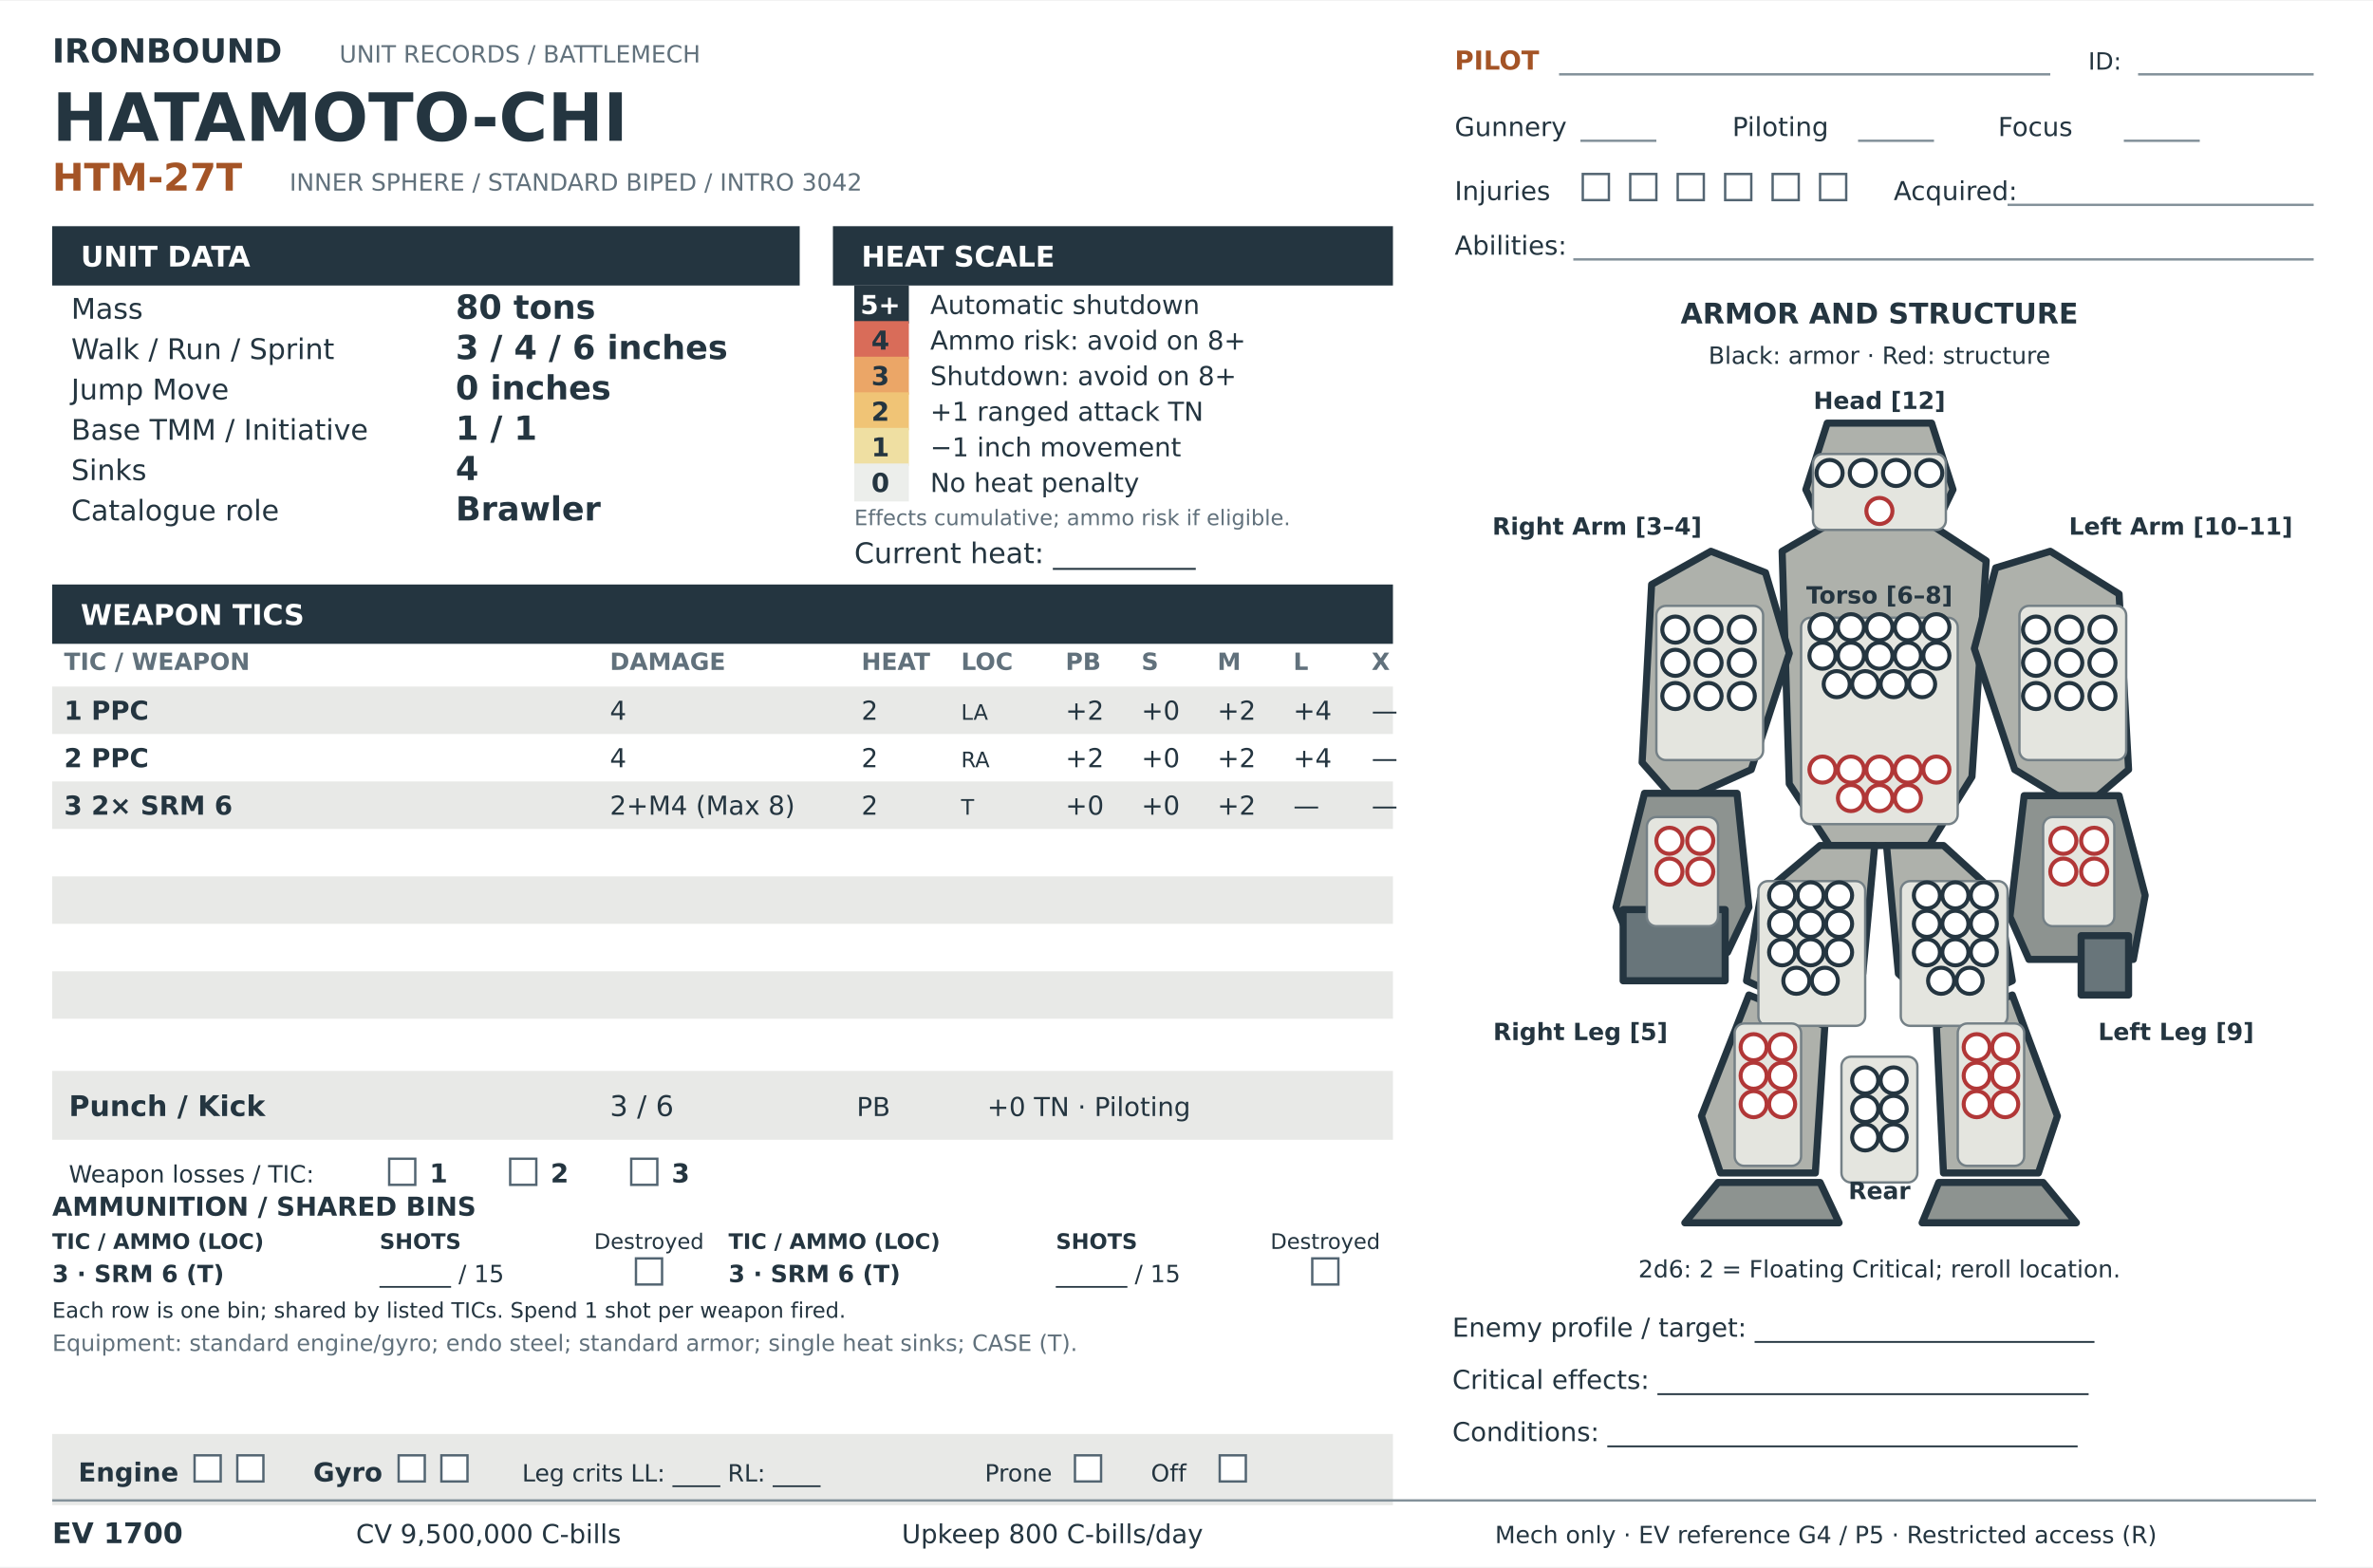
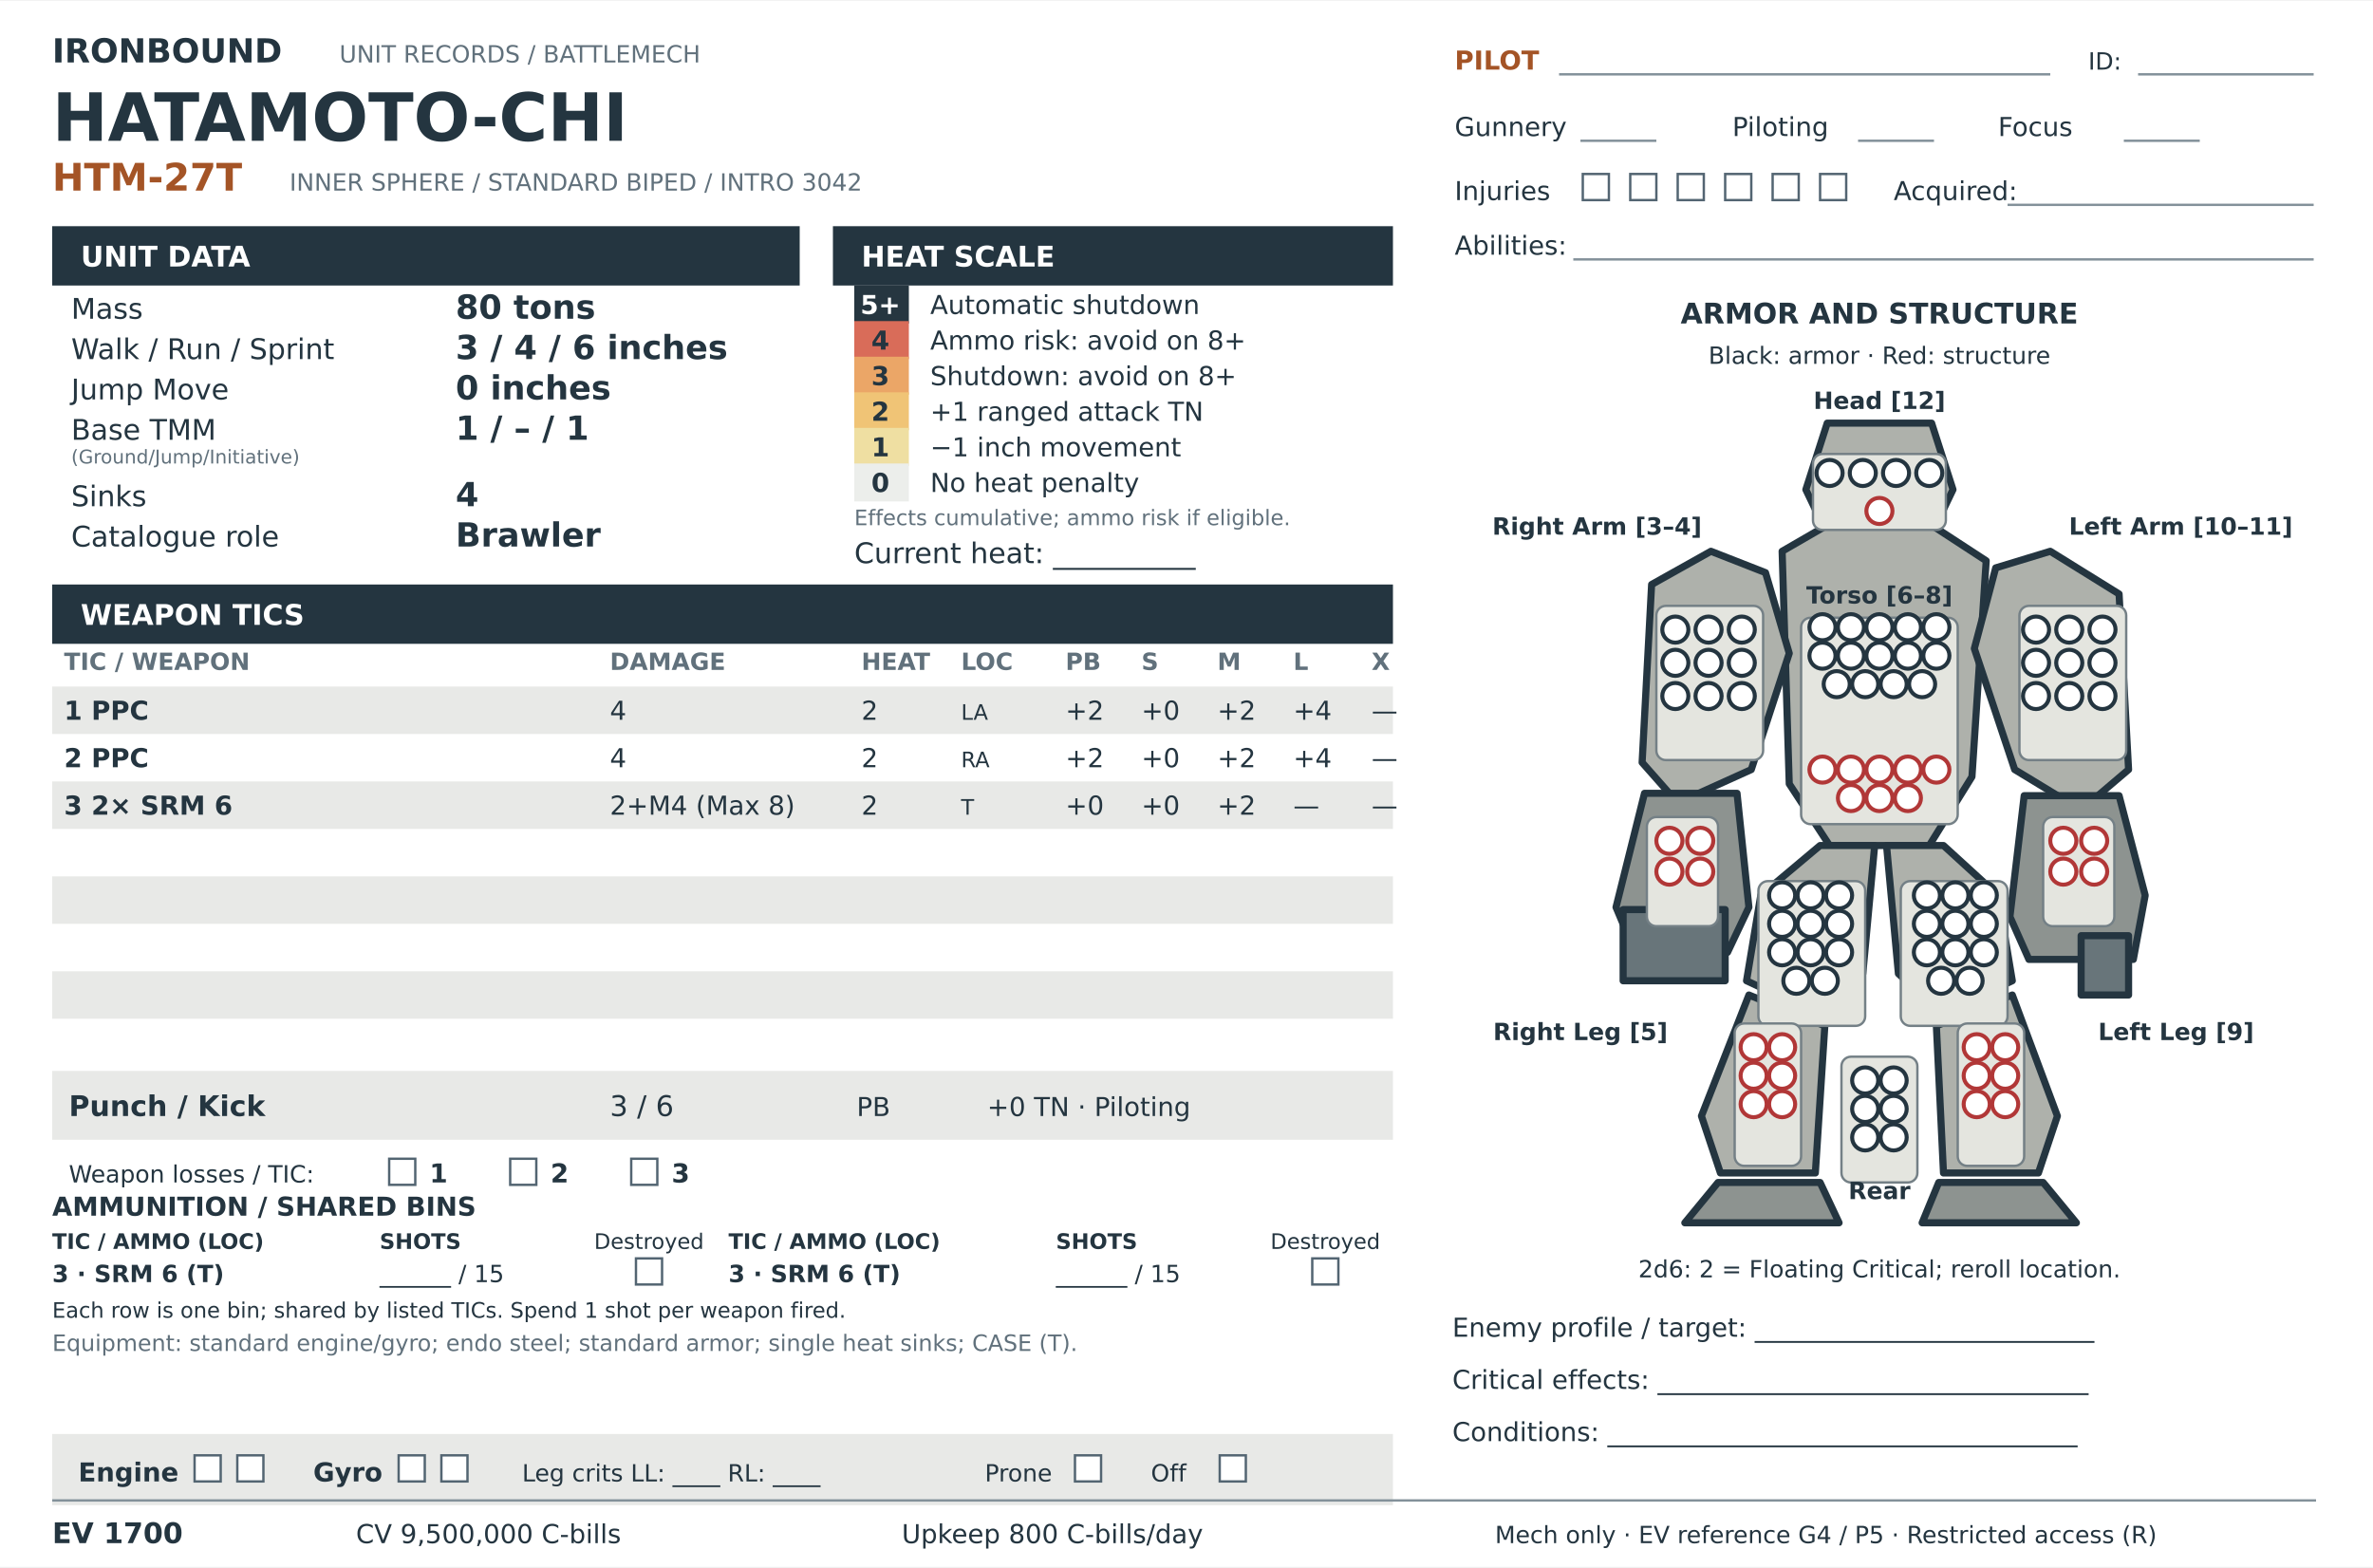
<svg xmlns="http://www.w3.org/2000/svg" width="277mm" height="183mm" viewBox="0 0 1000 660" role="img" aria-labelledby="title desc">
  <g font-family="Arial, Helvetica, sans-serif">
    <rect x="0" y="0" width="1000" height="660" rx="0" fill="#fff" stroke="none" />
    <text x="22" y="26" font-family="DejaVu Sans, Arial, sans-serif" font-size="14" font-weight="bold" fill="#243540" text-anchor="start">IRONBOUND</text>
    <text x="143" y="26" font-family="DejaVu Sans, Arial, sans-serif" font-size="10" fill="#61717c" text-anchor="start">UNIT RECORDS / BATTLEMECH</text>
    <text x="22" y="59" font-family="DejaVu Sans, Arial, sans-serif" font-size="28" font-weight="bold" fill="#243540" text-anchor="start">HATAMOTO-CHI</text>
    <text x="22" y="80" font-family="DejaVu Sans, Arial, sans-serif" font-size="16" font-weight="bold" fill="#a45426" text-anchor="start">HTM-27T</text>
    <text x="122" y="80" font-family="DejaVu Sans, Arial, sans-serif" font-size="10" fill="#61717c" text-anchor="start">INNER SPHERE / STANDARD BIPED / INTRO 3042</text>
    <text x="613" y="29" font-family="DejaVu Sans, Arial, sans-serif" font-size="11" font-weight="bold" fill="#a45426" text-anchor="start">PILOT</text>
    <path d="M657 31H864" fill="none" stroke="#83919a" />
    <text x="880" y="29" font-family="DejaVu Sans, Arial, sans-serif" font-size="10" fill="#243540" text-anchor="start">ID:</text>
    <path d="M901 31H975" fill="none" stroke="#83919a" />
    <text x="613" y="57" font-family="DejaVu Sans, Arial, sans-serif" font-size="11" fill="#243540" text-anchor="start">Gunnery</text>
    <path d="M666 59H698" fill="none" stroke="#83919a" />
    <text x="730" y="57" font-family="DejaVu Sans, Arial, sans-serif" font-size="11" fill="#243540" text-anchor="start">Piloting</text>
    <path d="M783 59H815" fill="none" stroke="#83919a" />
    <text x="842" y="57" font-family="DejaVu Sans, Arial, sans-serif" font-size="11" fill="#243540" text-anchor="start">Focus</text>
    <path d="M895 59H927" fill="none" stroke="#83919a" />
    <text x="613" y="84" font-family="DejaVu Sans, Arial, sans-serif" font-size="11" fill="#243540" text-anchor="start">Injuries</text>
    <rect x="667" y="73" width="11" height="11" rx="0" fill="#fff" stroke="#536572" />
    <rect x="687" y="73" width="11" height="11" rx="0" fill="#fff" stroke="#536572" />
    <rect x="707" y="73" width="11" height="11" rx="0" fill="#fff" stroke="#536572" />
    <rect x="727" y="73" width="11" height="11" rx="0" fill="#fff" stroke="#536572" />
    <rect x="747" y="73" width="11" height="11" rx="0" fill="#fff" stroke="#536572" />
    <rect x="767" y="73" width="11" height="11" rx="0" fill="#fff" stroke="#536572" />
    <text x="798" y="84" font-family="DejaVu Sans, Arial, sans-serif" font-size="11" fill="#243540" text-anchor="start">Acquired:</text>
    <path d="M846 86H975" fill="none" stroke="#83919a" />
    <text x="613" y="107" font-family="DejaVu Sans, Arial, sans-serif" font-size="11" fill="#243540" text-anchor="start">Abilities:</text>
    <path d="M663 109H975" fill="none" stroke="#83919a" />
    <rect x="22" y="95" width="315" height="25" rx="0" fill="#243540" stroke="none" />
    <text x="34" y="112" font-family="DejaVu Sans, Arial, sans-serif" font-size="12" font-weight="bold" fill="#fff" text-anchor="start">UNIT DATA</text>
    <rect x="351" y="95" width="236" height="25" rx="0" fill="#243540" stroke="none" />
    <text x="363" y="112" font-family="DejaVu Sans, Arial, sans-serif" font-size="12" font-weight="bold" fill="#fff" text-anchor="start">HEAT SCALE</text>
    <text x="30" y="134" font-family="DejaVu Sans, Arial, sans-serif" font-size="12" fill="#243540" text-anchor="start">Mass</text>
    <text x="192" y="134" font-family="DejaVu Sans, Arial, sans-serif" font-size="14" font-weight="bold" fill="#243540" text-anchor="start">80 tons</text>
    <text x="30" y="151" font-family="DejaVu Sans, Arial, sans-serif" font-size="12" fill="#243540" text-anchor="start">Walk / Run / Sprint</text>
    <text x="192" y="151" font-family="DejaVu Sans, Arial, sans-serif" font-size="14" font-weight="bold" fill="#243540" text-anchor="start">3 / 4 / 6 inches</text>
    <text x="30" y="168" font-family="DejaVu Sans, Arial, sans-serif" font-size="12" fill="#243540" text-anchor="start">Jump Move</text>
    <text x="192" y="168" font-family="DejaVu Sans, Arial, sans-serif" font-size="14" font-weight="bold" fill="#243540" text-anchor="start">0 inches</text>
-     <text x="30" y="185" font-family="DejaVu Sans, Arial, sans-serif" font-size="12" fill="#243540" text-anchor="start">Base TMM / Initiative</text>
-     <text x="192" y="185" font-family="DejaVu Sans, Arial, sans-serif" font-size="14" font-weight="bold" fill="#243540" text-anchor="start">1 / 1</text>
-     <text x="30" y="202" font-family="DejaVu Sans, Arial, sans-serif" font-size="12" fill="#243540" text-anchor="start">Sinks</text>
-     <text x="192" y="202" font-family="DejaVu Sans, Arial, sans-serif" font-size="14" font-weight="bold" fill="#243540" text-anchor="start">4</text>
-     <text x="30" y="219" font-family="DejaVu Sans, Arial, sans-serif" font-size="12" fill="#243540" text-anchor="start">Catalogue role</text>
-     <text x="192" y="219" font-family="DejaVu Sans, Arial, sans-serif" font-size="14" font-weight="bold" fill="#243540" text-anchor="start">Brawler</text>
+     <text x="30" y="185" font-family="DejaVu Sans, Arial, sans-serif" font-size="12" fill="#243540" text-anchor="start">Base TMM</text>
+     <text x="30" y="195" font-family="DejaVu Sans, Arial, sans-serif" font-size="8" fill="#61717c" text-anchor="start">(Ground/Jump/Initiative)</text>
+     <text x="192" y="185" font-family="DejaVu Sans, Arial, sans-serif" font-size="14" font-weight="bold" fill="#243540" text-anchor="start">1 / – / 1</text>
+     <text x="30" y="213" font-family="DejaVu Sans, Arial, sans-serif" font-size="12" fill="#243540" text-anchor="start">Sinks</text>
+     <text x="192" y="213" font-family="DejaVu Sans, Arial, sans-serif" font-size="14" font-weight="bold" fill="#243540" text-anchor="start">4</text>
+     <text x="30" y="230" font-family="DejaVu Sans, Arial, sans-serif" font-size="12" fill="#243540" text-anchor="start">Catalogue role</text>
+     <text x="192" y="230" font-family="DejaVu Sans, Arial, sans-serif" font-size="14" font-weight="bold" fill="#243540" text-anchor="start">Brawler</text>
    <rect x="360" y="120" width="23" height="16" rx="0" fill="#263640" stroke="none" />
    <text x="371" y="132" font-family="DejaVu Sans, Arial, sans-serif" font-size="11" font-weight="bold" fill="#fff" text-anchor="middle">5+</text>
    <text x="392" y="132" font-family="DejaVu Sans, Arial, sans-serif" font-size="11" fill="#243540" text-anchor="start">Automatic shutdown</text>
    <rect x="360" y="135" width="23" height="16" rx="0" fill="#d96c59" stroke="none" />
    <text x="371" y="147" font-family="DejaVu Sans, Arial, sans-serif" font-size="11" font-weight="bold" fill="#243540" text-anchor="middle">4</text>
    <text x="392" y="147" font-family="DejaVu Sans, Arial, sans-serif" font-size="11" fill="#243540" text-anchor="start">Ammo risk: avoid on 8+</text>
    <rect x="360" y="150" width="23" height="16" rx="0" fill="#eba667" stroke="none" />
    <text x="371" y="162" font-family="DejaVu Sans, Arial, sans-serif" font-size="11" font-weight="bold" fill="#243540" text-anchor="middle">3</text>
    <text x="392" y="162" font-family="DejaVu Sans, Arial, sans-serif" font-size="11" fill="#243540" text-anchor="start">Shutdown: avoid on 8+</text>
    <rect x="360" y="165" width="23" height="16" rx="0" fill="#f0c476" stroke="none" />
    <text x="371" y="177" font-family="DejaVu Sans, Arial, sans-serif" font-size="11" font-weight="bold" fill="#243540" text-anchor="middle">2</text>
    <text x="392" y="177" font-family="DejaVu Sans, Arial, sans-serif" font-size="11" fill="#243540" text-anchor="start">+1 ranged attack TN</text>
    <rect x="360" y="180" width="23" height="16" rx="0" fill="#efdfa2" stroke="none" />
    <text x="371" y="192" font-family="DejaVu Sans, Arial, sans-serif" font-size="11" font-weight="bold" fill="#243540" text-anchor="middle">1</text>
    <text x="392" y="192" font-family="DejaVu Sans, Arial, sans-serif" font-size="11" fill="#243540" text-anchor="start">−1 inch movement</text>
    <rect x="360" y="195" width="23" height="16" rx="0" fill="#eceeeb" stroke="none" />
    <text x="371" y="207" font-family="DejaVu Sans, Arial, sans-serif" font-size="11" font-weight="bold" fill="#243540" text-anchor="middle">0</text>
    <text x="392" y="207" font-family="DejaVu Sans, Arial, sans-serif" font-size="11" fill="#243540" text-anchor="start">No heat penalty</text>
    <text x="360" y="221" font-family="DejaVu Sans, Arial, sans-serif" font-size="9" fill="#61717c" text-anchor="start">Effects cumulative; ammo risk if eligible.</text>
    <text x="360" y="237" font-family="DejaVu Sans, Arial, sans-serif" font-size="12" fill="#243540" text-anchor="start">Current heat: __________</text>
    <rect x="22" y="246" width="565" height="25" rx="0" fill="#243540" stroke="none" />
    <text x="34" y="263" font-family="DejaVu Sans, Arial, sans-serif" font-size="12" font-weight="bold" fill="#fff" text-anchor="start">WEAPON TICS</text>
    <text x="27" y="282" font-family="DejaVu Sans, Arial, sans-serif" font-size="10" font-weight="bold" fill="#61717c" text-anchor="start">TIC / WEAPON</text>
    <text x="257" y="282" font-family="DejaVu Sans, Arial, sans-serif" font-size="10" font-weight="bold" fill="#61717c" text-anchor="start">DAMAGE</text>
    <text x="363" y="282" font-family="DejaVu Sans, Arial, sans-serif" font-size="10" font-weight="bold" fill="#61717c" text-anchor="start">HEAT</text>
    <text x="405" y="282" font-family="DejaVu Sans, Arial, sans-serif" font-size="10" font-weight="bold" fill="#61717c" text-anchor="start">LOC</text>
    <text x="449" y="282" font-family="DejaVu Sans, Arial, sans-serif" font-size="10" font-weight="bold" fill="#61717c" text-anchor="start">PB</text>
    <text x="481" y="282" font-family="DejaVu Sans, Arial, sans-serif" font-size="10" font-weight="bold" fill="#61717c" text-anchor="start">S</text>
    <text x="513" y="282" font-family="DejaVu Sans, Arial, sans-serif" font-size="10" font-weight="bold" fill="#61717c" text-anchor="start">M</text>
    <text x="545" y="282" font-family="DejaVu Sans, Arial, sans-serif" font-size="10" font-weight="bold" fill="#61717c" text-anchor="start">L</text>
    <text x="578" y="282" font-family="DejaVu Sans, Arial, sans-serif" font-size="10" font-weight="bold" fill="#61717c" text-anchor="start">X</text>
    <rect x="22" y="289" width="565" height="20" rx="0" fill="#e8e9e7" stroke="none" />
    <text x="27" y="303" font-family="DejaVu Sans, Arial, sans-serif" font-size="11" fill="#243540" text-anchor="start" font-weight="bold">1  PPC</text>
    <text x="257" y="303" font-family="DejaVu Sans, Arial, sans-serif" font-size="11" fill="#243540" text-anchor="start">4</text>
    <text x="363" y="303" font-family="DejaVu Sans, Arial, sans-serif" font-size="11" fill="#243540" text-anchor="start">2</text>
    <text x="405" y="303" font-family="DejaVu Sans, Arial, sans-serif" font-size="9" fill="#243540" text-anchor="start">LA</text>
    <text x="449" y="303" font-family="DejaVu Sans, Arial, sans-serif" font-size="11" fill="#243540" text-anchor="start">+2</text>
    <text x="481" y="303" font-family="DejaVu Sans, Arial, sans-serif" font-size="11" fill="#243540" text-anchor="start">+0</text>
    <text x="513" y="303" font-family="DejaVu Sans, Arial, sans-serif" font-size="11" fill="#243540" text-anchor="start">+2</text>
    <text x="545" y="303" font-family="DejaVu Sans, Arial, sans-serif" font-size="11" fill="#243540" text-anchor="start">+4</text>
    <text x="578" y="303" font-family="DejaVu Sans, Arial, sans-serif" font-size="11" fill="#243540" text-anchor="start">—</text>
    <text x="27" y="323" font-family="DejaVu Sans, Arial, sans-serif" font-size="11" fill="#243540" text-anchor="start" font-weight="bold">2  PPC</text>
    <text x="257" y="323" font-family="DejaVu Sans, Arial, sans-serif" font-size="11" fill="#243540" text-anchor="start">4</text>
    <text x="363" y="323" font-family="DejaVu Sans, Arial, sans-serif" font-size="11" fill="#243540" text-anchor="start">2</text>
    <text x="405" y="323" font-family="DejaVu Sans, Arial, sans-serif" font-size="9" fill="#243540" text-anchor="start">RA</text>
    <text x="449" y="323" font-family="DejaVu Sans, Arial, sans-serif" font-size="11" fill="#243540" text-anchor="start">+2</text>
    <text x="481" y="323" font-family="DejaVu Sans, Arial, sans-serif" font-size="11" fill="#243540" text-anchor="start">+0</text>
    <text x="513" y="323" font-family="DejaVu Sans, Arial, sans-serif" font-size="11" fill="#243540" text-anchor="start">+2</text>
    <text x="545" y="323" font-family="DejaVu Sans, Arial, sans-serif" font-size="11" fill="#243540" text-anchor="start">+4</text>
    <text x="578" y="323" font-family="DejaVu Sans, Arial, sans-serif" font-size="11" fill="#243540" text-anchor="start">—</text>
    <rect x="22" y="329" width="565" height="20" rx="0" fill="#e8e9e7" stroke="none" />
    <text x="27" y="343" font-family="DejaVu Sans, Arial, sans-serif" font-size="11" fill="#243540" text-anchor="start" font-weight="bold">3  2× SRM 6</text>
    <text x="257" y="343" font-family="DejaVu Sans, Arial, sans-serif" font-size="11" fill="#243540" text-anchor="start">2+M4 (Max 8)</text>
    <text x="363" y="343" font-family="DejaVu Sans, Arial, sans-serif" font-size="11" fill="#243540" text-anchor="start">2</text>
    <text x="405" y="343" font-family="DejaVu Sans, Arial, sans-serif" font-size="9" fill="#243540" text-anchor="start">T</text>
    <text x="449" y="343" font-family="DejaVu Sans, Arial, sans-serif" font-size="11" fill="#243540" text-anchor="start">+0</text>
    <text x="481" y="343" font-family="DejaVu Sans, Arial, sans-serif" font-size="11" fill="#243540" text-anchor="start">+0</text>
    <text x="513" y="343" font-family="DejaVu Sans, Arial, sans-serif" font-size="11" fill="#243540" text-anchor="start">+2</text>
    <text x="545" y="343" font-family="DejaVu Sans, Arial, sans-serif" font-size="11" fill="#243540" text-anchor="start">—</text>
    <text x="578" y="343" font-family="DejaVu Sans, Arial, sans-serif" font-size="11" fill="#243540" text-anchor="start">—</text>
    <text x="27" y="363" font-family="DejaVu Sans, Arial, sans-serif" font-size="11" fill="#243540" text-anchor="start" font-weight="bold" />
    <text x="257" y="363" font-family="DejaVu Sans, Arial, sans-serif" font-size="11" fill="#243540" text-anchor="start" />
    <text x="363" y="363" font-family="DejaVu Sans, Arial, sans-serif" font-size="11" fill="#243540" text-anchor="start" />
    <text x="405" y="363" font-family="DejaVu Sans, Arial, sans-serif" font-size="9" fill="#243540" text-anchor="start" />
    <text x="449" y="363" font-family="DejaVu Sans, Arial, sans-serif" font-size="11" fill="#243540" text-anchor="start" />
    <text x="481" y="363" font-family="DejaVu Sans, Arial, sans-serif" font-size="11" fill="#243540" text-anchor="start" />
    <text x="513" y="363" font-family="DejaVu Sans, Arial, sans-serif" font-size="11" fill="#243540" text-anchor="start" />
    <text x="545" y="363" font-family="DejaVu Sans, Arial, sans-serif" font-size="11" fill="#243540" text-anchor="start" />
    <text x="578" y="363" font-family="DejaVu Sans, Arial, sans-serif" font-size="11" fill="#243540" text-anchor="start" />
    <rect x="22" y="369" width="565" height="20" rx="0" fill="#e8e9e7" stroke="none" />
    <text x="27" y="383" font-family="DejaVu Sans, Arial, sans-serif" font-size="11" fill="#243540" text-anchor="start" font-weight="bold" />
    <text x="257" y="383" font-family="DejaVu Sans, Arial, sans-serif" font-size="11" fill="#243540" text-anchor="start" />
    <text x="363" y="383" font-family="DejaVu Sans, Arial, sans-serif" font-size="11" fill="#243540" text-anchor="start" />
    <text x="405" y="383" font-family="DejaVu Sans, Arial, sans-serif" font-size="9" fill="#243540" text-anchor="start" />
    <text x="449" y="383" font-family="DejaVu Sans, Arial, sans-serif" font-size="11" fill="#243540" text-anchor="start" />
    <text x="481" y="383" font-family="DejaVu Sans, Arial, sans-serif" font-size="11" fill="#243540" text-anchor="start" />
    <text x="513" y="383" font-family="DejaVu Sans, Arial, sans-serif" font-size="11" fill="#243540" text-anchor="start" />
    <text x="545" y="383" font-family="DejaVu Sans, Arial, sans-serif" font-size="11" fill="#243540" text-anchor="start" />
    <text x="578" y="383" font-family="DejaVu Sans, Arial, sans-serif" font-size="11" fill="#243540" text-anchor="start" />
    <text x="27" y="403" font-family="DejaVu Sans, Arial, sans-serif" font-size="11" fill="#243540" text-anchor="start" font-weight="bold" />
    <text x="257" y="403" font-family="DejaVu Sans, Arial, sans-serif" font-size="11" fill="#243540" text-anchor="start" />
    <text x="363" y="403" font-family="DejaVu Sans, Arial, sans-serif" font-size="11" fill="#243540" text-anchor="start" />
    <text x="405" y="403" font-family="DejaVu Sans, Arial, sans-serif" font-size="9" fill="#243540" text-anchor="start" />
    <text x="449" y="403" font-family="DejaVu Sans, Arial, sans-serif" font-size="11" fill="#243540" text-anchor="start" />
    <text x="481" y="403" font-family="DejaVu Sans, Arial, sans-serif" font-size="11" fill="#243540" text-anchor="start" />
    <text x="513" y="403" font-family="DejaVu Sans, Arial, sans-serif" font-size="11" fill="#243540" text-anchor="start" />
    <text x="545" y="403" font-family="DejaVu Sans, Arial, sans-serif" font-size="11" fill="#243540" text-anchor="start" />
    <text x="578" y="403" font-family="DejaVu Sans, Arial, sans-serif" font-size="11" fill="#243540" text-anchor="start" />
    <rect x="22" y="409" width="565" height="20" rx="0" fill="#e8e9e7" stroke="none" />
    <text x="27" y="423" font-family="DejaVu Sans, Arial, sans-serif" font-size="11" fill="#243540" text-anchor="start" font-weight="bold" />
    <text x="257" y="423" font-family="DejaVu Sans, Arial, sans-serif" font-size="11" fill="#243540" text-anchor="start" />
    <text x="363" y="423" font-family="DejaVu Sans, Arial, sans-serif" font-size="11" fill="#243540" text-anchor="start" />
    <text x="405" y="423" font-family="DejaVu Sans, Arial, sans-serif" font-size="9" fill="#243540" text-anchor="start" />
    <text x="449" y="423" font-family="DejaVu Sans, Arial, sans-serif" font-size="11" fill="#243540" text-anchor="start" />
    <text x="481" y="423" font-family="DejaVu Sans, Arial, sans-serif" font-size="11" fill="#243540" text-anchor="start" />
    <text x="513" y="423" font-family="DejaVu Sans, Arial, sans-serif" font-size="11" fill="#243540" text-anchor="start" />
    <text x="545" y="423" font-family="DejaVu Sans, Arial, sans-serif" font-size="11" fill="#243540" text-anchor="start" />
    <text x="578" y="423" font-family="DejaVu Sans, Arial, sans-serif" font-size="11" fill="#243540" text-anchor="start" />
    <text x="27" y="443" font-family="DejaVu Sans, Arial, sans-serif" font-size="11" fill="#243540" text-anchor="start" font-weight="bold" />
    <text x="257" y="443" font-family="DejaVu Sans, Arial, sans-serif" font-size="11" fill="#243540" text-anchor="start" />
    <text x="363" y="443" font-family="DejaVu Sans, Arial, sans-serif" font-size="11" fill="#243540" text-anchor="start" />
    <text x="405" y="443" font-family="DejaVu Sans, Arial, sans-serif" font-size="9" fill="#243540" text-anchor="start" />
    <text x="449" y="443" font-family="DejaVu Sans, Arial, sans-serif" font-size="11" fill="#243540" text-anchor="start" />
    <text x="481" y="443" font-family="DejaVu Sans, Arial, sans-serif" font-size="11" fill="#243540" text-anchor="start" />
    <text x="513" y="443" font-family="DejaVu Sans, Arial, sans-serif" font-size="11" fill="#243540" text-anchor="start" />
    <text x="545" y="443" font-family="DejaVu Sans, Arial, sans-serif" font-size="11" fill="#243540" text-anchor="start" />
    <text x="578" y="443" font-family="DejaVu Sans, Arial, sans-serif" font-size="11" fill="#243540" text-anchor="start" />
    <rect x="22" y="451" width="565" height="29" rx="0" fill="#e8e9e7" stroke="none" />
    <text x="29" y="470" font-family="DejaVu Sans, Arial, sans-serif" font-size="12" font-weight="bold" fill="#243540" text-anchor="start">Punch / Kick</text>
    <text x="257" y="470" font-family="DejaVu Sans, Arial, sans-serif" font-size="12" fill="#243540" text-anchor="start">3 / 6</text>
    <text x="361" y="470" font-family="DejaVu Sans, Arial, sans-serif" font-size="11" fill="#243540" text-anchor="start">PB</text>
    <text x="416" y="470" font-family="DejaVu Sans, Arial, sans-serif" font-size="11" fill="#243540" text-anchor="start">+0 TN · Piloting</text>
    <rect x="22" y="604" width="565" height="30" rx="0" fill="#e8e9e7" stroke="none" />
    <text x="33" y="624" font-family="DejaVu Sans, Arial, sans-serif" font-size="11" font-weight="bold" fill="#243540" text-anchor="start">Engine</text>
    <rect x="82" y="613" width="11" height="11" rx="0" fill="#fff" stroke="#536572" />
    <rect x="100" y="613" width="11" height="11" rx="0" fill="#fff" stroke="#536572" />
    <text x="132" y="624" font-family="DejaVu Sans, Arial, sans-serif" font-size="11" font-weight="bold" fill="#243540" text-anchor="start">Gyro</text>
    <rect x="168" y="613" width="11" height="11" rx="0" fill="#fff" stroke="#536572" />
    <rect x="186" y="613" width="11" height="11" rx="0" fill="#fff" stroke="#536572" />
    <text x="220" y="624" font-family="DejaVu Sans, Arial, sans-serif" font-size="10" fill="#243540" text-anchor="start">Leg crits  LL: ____  RL: ____</text>
    <text x="415" y="624" font-family="DejaVu Sans, Arial, sans-serif" font-size="10" fill="#243540" text-anchor="start">Prone</text>
    <rect x="453" y="613" width="11" height="11" rx="0" fill="#fff" stroke="#536572" />
    <text x="485" y="624" font-family="DejaVu Sans, Arial, sans-serif" font-size="10" fill="#243540" text-anchor="start">Off</text>
    <rect x="514" y="613" width="11" height="11" rx="0" fill="#fff" stroke="#536572" />
    <g transform="translate(612 120)">
      <text x="180" y="16" font-family="DejaVu Sans, Arial, sans-serif" font-size="12" font-weight="bold" fill="#243540" text-anchor="middle">ARMOR AND STRUCTURE</text>
      <text x="180" y="33" font-family="DejaVu Sans, Arial, sans-serif" font-size="10" fill="#243540" text-anchor="middle">Black: armor · Red: structure</text>
      <path d="M158 58H202L211 86L200 109H160L149 86Z" fill="#aeb1ab" stroke="#243540" stroke-width="3" stroke-linejoin="round" />
      <path d="M139 112L158 101H202L225 116L219 207L201 236H159L142 210Z" fill="#aeb1ab" stroke="#243540" stroke-width="3" stroke-linejoin="round" />
      <path d="M132 121L109 112L84 126L80 201L95 218L126 204L142 155Z" fill="#aeb1ab" stroke="#243540" stroke-width="3" stroke-linejoin="round" />
      <path d="M229 119L252 112L281 130L285 204L265 221L237 204L220 153Z" fill="#aeb1ab" stroke="#243540" stroke-width="3" stroke-linejoin="round" />
      <path d="M81 214H120L125 262L116 281H77L69 262Z" fill="#8d9390" stroke="#243540" stroke-width="3" stroke-linejoin="round" />
      <path d="M241 215H281L292 257L287 284H243L235 266Z" fill="#8d9390" stroke="#243540" stroke-width="3" stroke-linejoin="round" />
      <path d="M72 263H115V293H72Z" fill="#68757a" stroke="#243540" stroke-width="3" stroke-linejoin="round" />
      <path d="M265 274H285V299H265Z" fill="#68757a" stroke="#243540" stroke-width="3" stroke-linejoin="round" />
      <path d="M155 236H178L173 290L154 307L124 293L130 257Z" fill="#aeb1ab" stroke="#243540" stroke-width="3" stroke-linejoin="round" />
      <path d="M183 236H207L230 257L236 293L206 307L188 290Z" fill="#aeb1ab" stroke="#243540" stroke-width="3" stroke-linejoin="round" />
      <path d="M125 299L157 312L153 374H113L105 350Z" fill="#aeb1ab" stroke="#243540" stroke-width="3" stroke-linejoin="round" />
      <path d="M204 312L236 299L255 350L247 374H207Z" fill="#aeb1ab" stroke="#243540" stroke-width="3" stroke-linejoin="round" />
      <path d="M112 378H155L163 395H98Z" fill="#8d9390" stroke="#243540" stroke-width="3" stroke-linejoin="round" />
      <path d="M205 378H249L263 395H198Z" fill="#8d9390" stroke="#243540" stroke-width="3" stroke-linejoin="round" />
      <rect x="152" y="71" width="56" height="32" rx="4" fill="#e4e5df" stroke="#748086" />
      <rect x="147" y="140" width="66" height="87" rx="4" fill="#e4e5df" stroke="#748086" />
      <rect x="86" y="135" width="45" height="65" rx="4" fill="#e4e5df" stroke="#748086" />
      <rect x="239" y="135" width="45" height="65" rx="4" fill="#e4e5df" stroke="#748086" />
      <rect x="82" y="224" width="30" height="46" rx="4" fill="#e4e5df" stroke="#748086" />
      <rect x="249" y="224" width="30" height="46" rx="4" fill="#e4e5df" stroke="#748086" />
      <rect x="129" y="251" width="45" height="61" rx="4" fill="#e4e5df" stroke="#748086" />
      <rect x="189" y="251" width="45" height="61" rx="4" fill="#e4e5df" stroke="#748086" />
      <rect x="119" y="311" width="28" height="60" rx="4" fill="#e4e5df" stroke="#748086" />
      <rect x="213" y="311" width="28" height="60" rx="4" fill="#e4e5df" stroke="#748086" />
      <rect x="164" y="325" width="32" height="53" rx="4" fill="#e4e5df" stroke="#748086" />
      <text x="180" y="52" font-family="DejaVu Sans, Arial, sans-serif" font-size="10" font-weight="bold" fill="#243540" text-anchor="middle">Head [12]</text>
      <text x="180" y="134" font-family="DejaVu Sans, Arial, sans-serif" font-size="10" font-weight="bold" fill="#243540" text-anchor="middle">Torso [6–8]</text>
      <text x="61" y="105" font-family="DejaVu Sans, Arial, sans-serif" font-size="10" font-weight="bold" fill="#243540" text-anchor="middle">Right Arm [3–4]</text>
      <text x="307" y="105" font-family="DejaVu Sans, Arial, sans-serif" font-size="10" font-weight="bold" fill="#243540" text-anchor="middle">Left Arm [10–11]</text>
      <text x="54" y="318" font-family="DejaVu Sans, Arial, sans-serif" font-size="10" font-weight="bold" fill="#243540" text-anchor="middle">Right Leg [5]</text>
      <text x="305" y="318" font-family="DejaVu Sans, Arial, sans-serif" font-size="10" font-weight="bold" fill="#243540" text-anchor="middle">Left Leg [9]</text>
      <text x="180" y="385" font-family="DejaVu Sans, Arial, sans-serif" font-size="10" font-weight="bold" fill="#243540" text-anchor="middle">Rear</text>
      <text x="180" y="418" font-family="DejaVu Sans, Arial, sans-serif" font-size="10" fill="#243540" text-anchor="middle">2d6: 2 = Floating Critical; reroll location.</text>
      <text x="0" y="443" font-family="DejaVu Sans, Arial, sans-serif" font-size="11" fill="#243540" text-anchor="start">Enemy profile / target: __________________________</text>
      <text x="0" y="465" font-family="DejaVu Sans, Arial, sans-serif" font-size="11" fill="#243540" text-anchor="start">Critical effects: _________________________________</text>
      <text x="0" y="487" font-family="DejaVu Sans, Arial, sans-serif" font-size="11" fill="#243540" text-anchor="start">Conditions: ____________________________________</text>
      <circle cx="159.0" cy="79" r="5.5" fill="#fff" stroke="#243540" stroke-width="1.7" />
      <circle cx="173.0" cy="79" r="5.5" fill="#fff" stroke="#243540" stroke-width="1.7" />
      <circle cx="187.0" cy="79" r="5.5" fill="#fff" stroke="#243540" stroke-width="1.7" />
      <circle cx="201.0" cy="79" r="5.5" fill="#fff" stroke="#243540" stroke-width="1.7" />
      <circle cx="180.0" cy="95" r="5.5" fill="#fff" stroke="#b13737" stroke-width="1.7" />
      <circle cx="156.0" cy="144" r="5.5" fill="#fff" stroke="#243540" stroke-width="1.7" />
      <circle cx="168.0" cy="144" r="5.5" fill="#fff" stroke="#243540" stroke-width="1.7" />
      <circle cx="180.0" cy="144" r="5.5" fill="#fff" stroke="#243540" stroke-width="1.7" />
      <circle cx="192.0" cy="144" r="5.5" fill="#fff" stroke="#243540" stroke-width="1.7" />
      <circle cx="204.0" cy="144" r="5.5" fill="#fff" stroke="#243540" stroke-width="1.7" />
      <circle cx="156.0" cy="156" r="5.5" fill="#fff" stroke="#243540" stroke-width="1.7" />
      <circle cx="168.0" cy="156" r="5.5" fill="#fff" stroke="#243540" stroke-width="1.7" />
      <circle cx="180.0" cy="156" r="5.5" fill="#fff" stroke="#243540" stroke-width="1.7" />
      <circle cx="192.0" cy="156" r="5.5" fill="#fff" stroke="#243540" stroke-width="1.7" />
      <circle cx="204.0" cy="156" r="5.5" fill="#fff" stroke="#243540" stroke-width="1.7" />
      <circle cx="162.0" cy="168" r="5.5" fill="#fff" stroke="#243540" stroke-width="1.7" />
      <circle cx="174.0" cy="168" r="5.5" fill="#fff" stroke="#243540" stroke-width="1.7" />
      <circle cx="186.0" cy="168" r="5.5" fill="#fff" stroke="#243540" stroke-width="1.7" />
      <circle cx="198.0" cy="168" r="5.5" fill="#fff" stroke="#243540" stroke-width="1.7" />
      <circle cx="156.0" cy="204" r="5.5" fill="#fff" stroke="#b13737" stroke-width="1.7" />
      <circle cx="168.0" cy="204" r="5.5" fill="#fff" stroke="#b13737" stroke-width="1.7" />
      <circle cx="180.0" cy="204" r="5.5" fill="#fff" stroke="#b13737" stroke-width="1.7" />
      <circle cx="192.0" cy="204" r="5.5" fill="#fff" stroke="#b13737" stroke-width="1.7" />
      <circle cx="204.0" cy="204" r="5.5" fill="#fff" stroke="#b13737" stroke-width="1.7" />
      <circle cx="168.0" cy="216" r="5.5" fill="#fff" stroke="#b13737" stroke-width="1.7" />
      <circle cx="180.0" cy="216" r="5.5" fill="#fff" stroke="#b13737" stroke-width="1.7" />
      <circle cx="192.0" cy="216" r="5.5" fill="#fff" stroke="#b13737" stroke-width="1.7" />
      <circle cx="94.0" cy="145" r="5.5" fill="#fff" stroke="#243540" stroke-width="1.7" />
      <circle cx="108.0" cy="145" r="5.5" fill="#fff" stroke="#243540" stroke-width="1.7" />
      <circle cx="122.0" cy="145" r="5.5" fill="#fff" stroke="#243540" stroke-width="1.7" />
      <circle cx="94.0" cy="159" r="5.5" fill="#fff" stroke="#243540" stroke-width="1.7" />
      <circle cx="108.0" cy="159" r="5.5" fill="#fff" stroke="#243540" stroke-width="1.7" />
      <circle cx="122.0" cy="159" r="5.5" fill="#fff" stroke="#243540" stroke-width="1.7" />
      <circle cx="94.0" cy="173" r="5.5" fill="#fff" stroke="#243540" stroke-width="1.7" />
      <circle cx="108.0" cy="173" r="5.5" fill="#fff" stroke="#243540" stroke-width="1.7" />
      <circle cx="122.0" cy="173" r="5.5" fill="#fff" stroke="#243540" stroke-width="1.7" />
      <circle cx="91.5" cy="234" r="5.5" fill="#fff" stroke="#b13737" stroke-width="1.7" />
      <circle cx="104.5" cy="234" r="5.5" fill="#fff" stroke="#b13737" stroke-width="1.7" />
      <circle cx="91.5" cy="247" r="5.5" fill="#fff" stroke="#b13737" stroke-width="1.7" />
      <circle cx="104.5" cy="247" r="5.5" fill="#fff" stroke="#b13737" stroke-width="1.7" />
      <circle cx="246.0" cy="145" r="5.5" fill="#fff" stroke="#243540" stroke-width="1.7" />
      <circle cx="260.0" cy="145" r="5.5" fill="#fff" stroke="#243540" stroke-width="1.7" />
      <circle cx="274.0" cy="145" r="5.5" fill="#fff" stroke="#243540" stroke-width="1.7" />
      <circle cx="246.0" cy="159" r="5.5" fill="#fff" stroke="#243540" stroke-width="1.7" />
      <circle cx="260.0" cy="159" r="5.5" fill="#fff" stroke="#243540" stroke-width="1.7" />
      <circle cx="274.0" cy="159" r="5.5" fill="#fff" stroke="#243540" stroke-width="1.7" />
      <circle cx="246.0" cy="173" r="5.5" fill="#fff" stroke="#243540" stroke-width="1.7" />
      <circle cx="260.0" cy="173" r="5.5" fill="#fff" stroke="#243540" stroke-width="1.7" />
      <circle cx="274.0" cy="173" r="5.5" fill="#fff" stroke="#243540" stroke-width="1.7" />
      <circle cx="257.5" cy="234" r="5.5" fill="#fff" stroke="#b13737" stroke-width="1.7" />
      <circle cx="270.5" cy="234" r="5.5" fill="#fff" stroke="#b13737" stroke-width="1.7" />
      <circle cx="257.5" cy="247" r="5.5" fill="#fff" stroke="#b13737" stroke-width="1.7" />
      <circle cx="270.5" cy="247" r="5.5" fill="#fff" stroke="#b13737" stroke-width="1.7" />
      <circle cx="139.0" cy="257" r="5.5" fill="#fff" stroke="#243540" stroke-width="1.7" />
      <circle cx="151.0" cy="257" r="5.5" fill="#fff" stroke="#243540" stroke-width="1.7" />
      <circle cx="163.0" cy="257" r="5.5" fill="#fff" stroke="#243540" stroke-width="1.7" />
      <circle cx="139.0" cy="269" r="5.5" fill="#fff" stroke="#243540" stroke-width="1.7" />
      <circle cx="151.0" cy="269" r="5.5" fill="#fff" stroke="#243540" stroke-width="1.7" />
      <circle cx="163.0" cy="269" r="5.5" fill="#fff" stroke="#243540" stroke-width="1.7" />
      <circle cx="139.0" cy="281" r="5.5" fill="#fff" stroke="#243540" stroke-width="1.7" />
      <circle cx="151.0" cy="281" r="5.5" fill="#fff" stroke="#243540" stroke-width="1.7" />
      <circle cx="163.0" cy="281" r="5.5" fill="#fff" stroke="#243540" stroke-width="1.7" />
      <circle cx="145.0" cy="293" r="5.5" fill="#fff" stroke="#243540" stroke-width="1.7" />
      <circle cx="157.0" cy="293" r="5.5" fill="#fff" stroke="#243540" stroke-width="1.7" />
      <circle cx="127.0" cy="321" r="5.5" fill="#fff" stroke="#b13737" stroke-width="1.7" />
      <circle cx="139.0" cy="321" r="5.5" fill="#fff" stroke="#b13737" stroke-width="1.7" />
      <circle cx="127.0" cy="333" r="5.5" fill="#fff" stroke="#b13737" stroke-width="1.7" />
      <circle cx="139.0" cy="333" r="5.5" fill="#fff" stroke="#b13737" stroke-width="1.7" />
      <circle cx="127.0" cy="345" r="5.5" fill="#fff" stroke="#b13737" stroke-width="1.7" />
      <circle cx="139.0" cy="345" r="5.5" fill="#fff" stroke="#b13737" stroke-width="1.7" />
      <circle cx="200.0" cy="257" r="5.5" fill="#fff" stroke="#243540" stroke-width="1.7" />
      <circle cx="212.0" cy="257" r="5.5" fill="#fff" stroke="#243540" stroke-width="1.7" />
      <circle cx="224.0" cy="257" r="5.5" fill="#fff" stroke="#243540" stroke-width="1.7" />
      <circle cx="200.0" cy="269" r="5.5" fill="#fff" stroke="#243540" stroke-width="1.7" />
      <circle cx="212.0" cy="269" r="5.5" fill="#fff" stroke="#243540" stroke-width="1.7" />
      <circle cx="224.0" cy="269" r="5.5" fill="#fff" stroke="#243540" stroke-width="1.7" />
      <circle cx="200.0" cy="281" r="5.5" fill="#fff" stroke="#243540" stroke-width="1.7" />
      <circle cx="212.0" cy="281" r="5.5" fill="#fff" stroke="#243540" stroke-width="1.7" />
      <circle cx="224.0" cy="281" r="5.5" fill="#fff" stroke="#243540" stroke-width="1.7" />
      <circle cx="206.0" cy="293" r="5.5" fill="#fff" stroke="#243540" stroke-width="1.7" />
      <circle cx="218.0" cy="293" r="5.5" fill="#fff" stroke="#243540" stroke-width="1.7" />
      <circle cx="221.0" cy="321" r="5.5" fill="#fff" stroke="#b13737" stroke-width="1.7" />
      <circle cx="233.0" cy="321" r="5.5" fill="#fff" stroke="#b13737" stroke-width="1.7" />
      <circle cx="221.0" cy="333" r="5.5" fill="#fff" stroke="#b13737" stroke-width="1.7" />
      <circle cx="233.0" cy="333" r="5.5" fill="#fff" stroke="#b13737" stroke-width="1.7" />
      <circle cx="221.0" cy="345" r="5.5" fill="#fff" stroke="#b13737" stroke-width="1.7" />
      <circle cx="233.0" cy="345" r="5.5" fill="#fff" stroke="#b13737" stroke-width="1.7" />
      <circle cx="174.0" cy="335" r="5.5" fill="#fff" stroke="#243540" stroke-width="1.7" />
      <circle cx="186.0" cy="335" r="5.5" fill="#fff" stroke="#243540" stroke-width="1.7" />
      <circle cx="174.0" cy="347" r="5.5" fill="#fff" stroke="#243540" stroke-width="1.7" />
      <circle cx="186.0" cy="347" r="5.5" fill="#fff" stroke="#243540" stroke-width="1.7" />
      <circle cx="174.0" cy="359" r="5.5" fill="#fff" stroke="#243540" stroke-width="1.7" />
      <circle cx="186.0" cy="359" r="5.5" fill="#fff" stroke="#243540" stroke-width="1.7" />
    </g>
    <path d="M22 632H976" fill="none" stroke="#83919a" />
    <text x="22" y="650" font-family="DejaVu Sans, Arial, sans-serif" font-size="12" font-weight="bold" fill="#243540" text-anchor="start">EV 1700</text>
    <text x="150" y="650" font-family="DejaVu Sans, Arial, sans-serif" font-size="11" fill="#243540" text-anchor="start">CV 9,500,000 C-bills</text>
    <text x="380" y="650" font-family="DejaVu Sans, Arial, sans-serif" font-size="11" fill="#243540" text-anchor="start">Upkeep 800 C-bills/day</text>
    <text x="630" y="650" font-family="DejaVu Sans, Arial, sans-serif" font-size="10" fill="#243540" text-anchor="start">Mech only · EV reference G4 / P5 · Restricted access (R)</text>
    <text x="29" y="498" font-family="DejaVu Sans, Arial, sans-serif" font-size="10" fill="#243540" text-anchor="start">Weapon losses / TIC:</text>
    <rect x="164" y="488" width="11" height="11" fill="#fff" stroke="#536572" />
    <text x="181" y="498" font-family="DejaVu Sans, Arial, sans-serif" font-size="11" fill="#243540" text-anchor="start" font-weight="bold">1</text>
    <rect x="215" y="488" width="11" height="11" fill="#fff" stroke="#536572" />
    <text x="232" y="498" font-family="DejaVu Sans, Arial, sans-serif" font-size="11" fill="#243540" text-anchor="start" font-weight="bold">2</text>
    <rect x="266" y="488" width="11" height="11" fill="#fff" stroke="#536572" />
    <text x="283" y="498" font-family="DejaVu Sans, Arial, sans-serif" font-size="11" fill="#243540" text-anchor="start" font-weight="bold">3</text>
    <text x="22" y="512" font-family="DejaVu Sans, Arial, sans-serif" font-size="11" fill="#243540" text-anchor="start" font-weight="bold">AMMUNITION / SHARED BINS</text>
    <text x="22" y="526" font-family="DejaVu Sans, Arial, sans-serif" font-size="9" fill="#243540" text-anchor="start" font-weight="bold">TIC / AMMO (LOC)</text>
    <text x="160" y="526" font-family="DejaVu Sans, Arial, sans-serif" font-size="9" fill="#243540" text-anchor="start" font-weight="bold">SHOTS</text>
    <text x="273.5" y="526" font-family="DejaVu Sans, Arial, sans-serif" font-size="9" fill="#243540" text-anchor="middle">Destroyed</text>
    <text x="307" y="526" font-family="DejaVu Sans, Arial, sans-serif" font-size="9" fill="#243540" text-anchor="start" font-weight="bold">TIC / AMMO (LOC)</text>
    <text x="445" y="526" font-family="DejaVu Sans, Arial, sans-serif" font-size="9" fill="#243540" text-anchor="start" font-weight="bold">SHOTS</text>
    <text x="558.5" y="526" font-family="DejaVu Sans, Arial, sans-serif" font-size="9" fill="#243540" text-anchor="middle">Destroyed</text>
    <text x="22" y="540" font-family="DejaVu Sans, Arial, sans-serif" font-size="10" fill="#243540" text-anchor="start" font-weight="bold">3 · SRM 6 (T)</text>
    <text x="160" y="540" font-family="DejaVu Sans, Arial, sans-serif" font-size="10" fill="#243540" text-anchor="start">______ / 15</text>
    <rect x="268" y="530" width="11" height="11" fill="#fff" stroke="#536572" />
    <text x="307" y="540" font-family="DejaVu Sans, Arial, sans-serif" font-size="10" fill="#243540" text-anchor="start" font-weight="bold">3 · SRM 6 (T)</text>
    <text x="445" y="540" font-family="DejaVu Sans, Arial, sans-serif" font-size="10" fill="#243540" text-anchor="start">______ / 15</text>
    <rect x="553" y="530" width="11" height="11" fill="#fff" stroke="#536572" />
    <text x="22" y="555" font-family="DejaVu Sans, Arial, sans-serif" font-size="9" fill="#243540" text-anchor="start">Each row is one bin; shared by listed TICs. Spend 1 shot per weapon fired.</text>
    <text x="22" y="569" font-family="DejaVu Sans, Arial, sans-serif" font-size="9.5" fill="#61717c" text-anchor="start">Equipment: standard engine/gyro; endo steel; standard armor; single heat sinks; CASE (T).</text>
  </g>
</svg>
